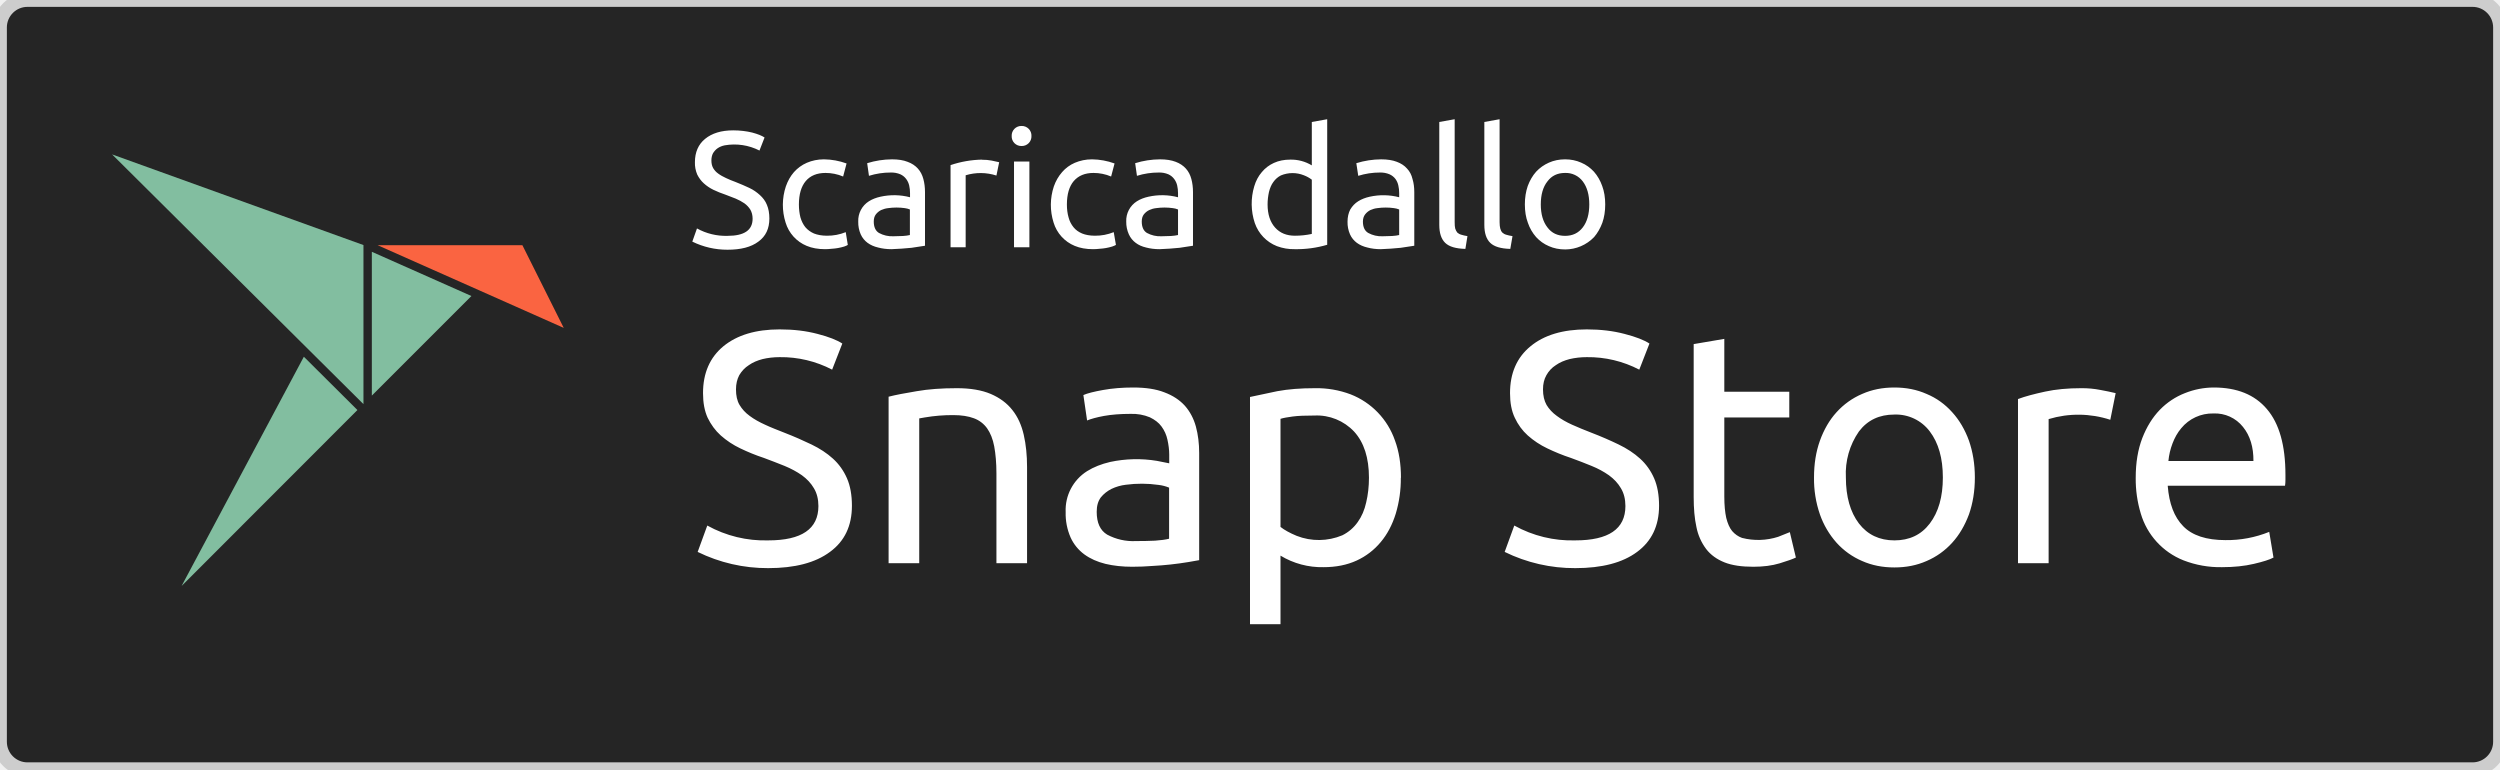
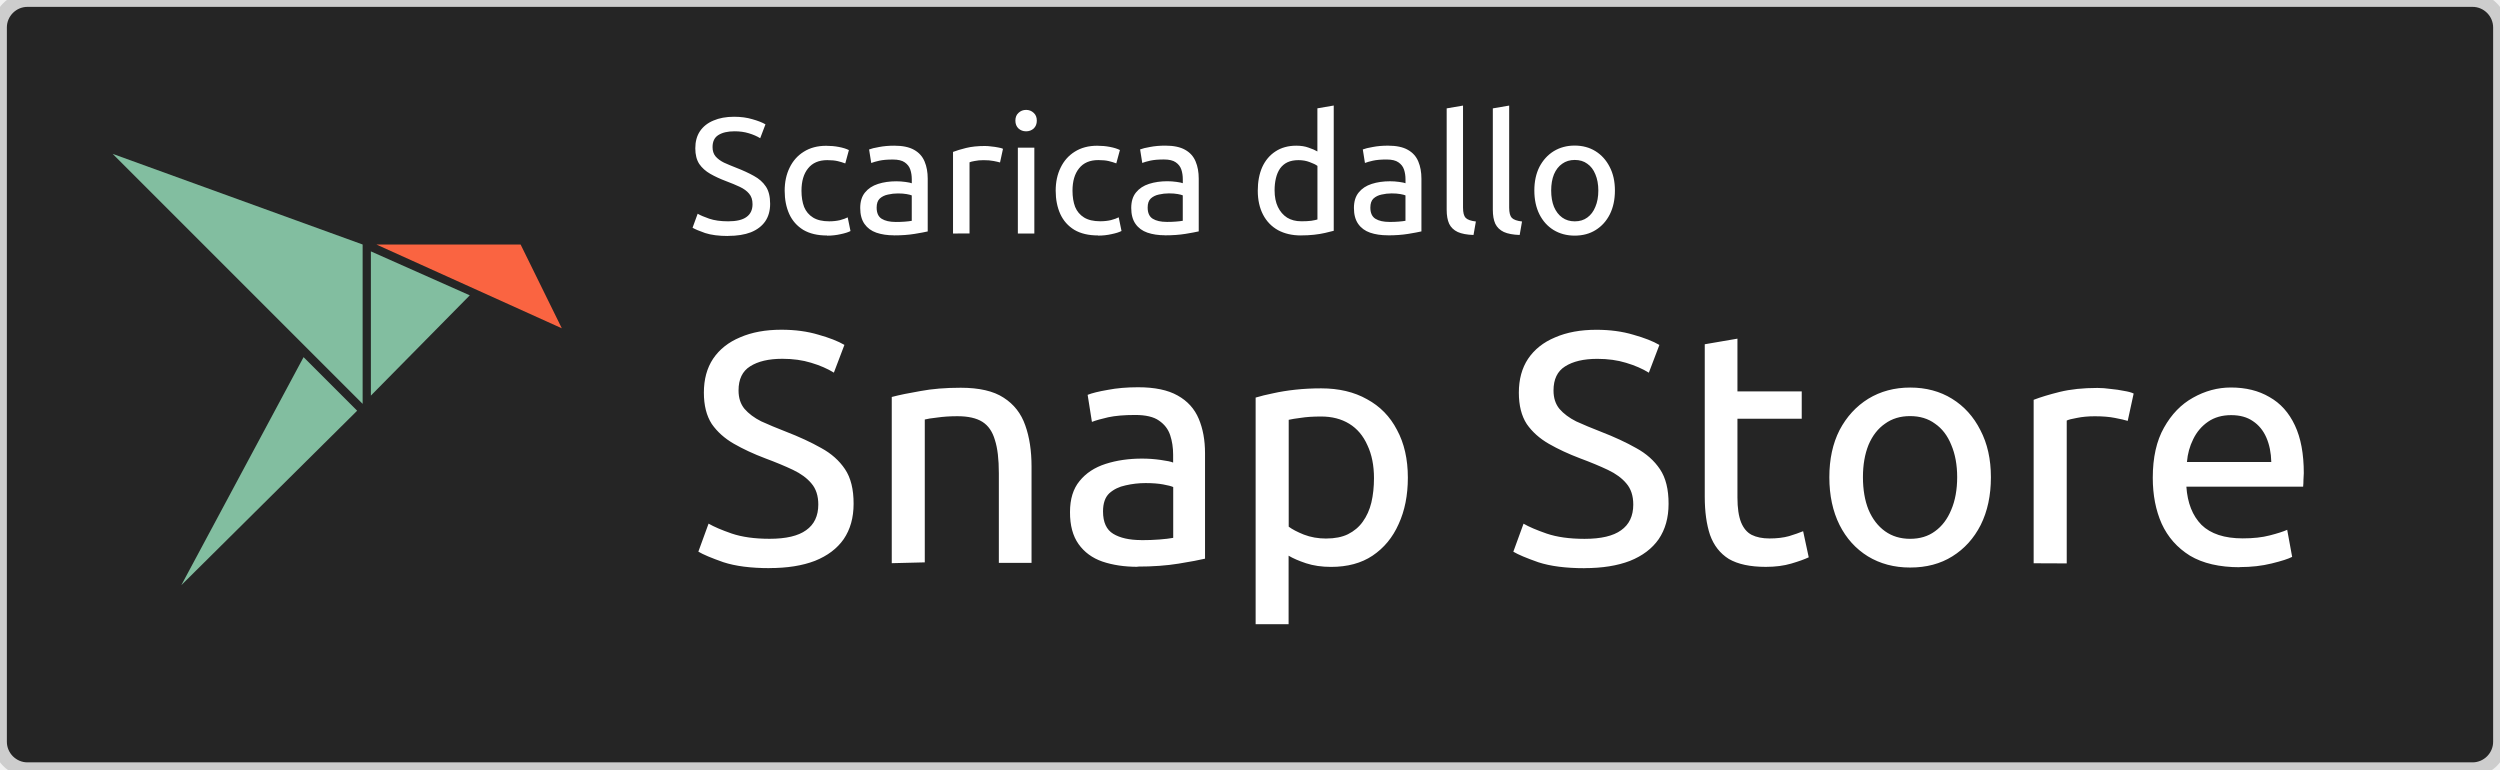
- <svg xmlns="http://www.w3.org/2000/svg" width="182" height="56">
-   <g fill="none" fill-rule="evenodd">
-     <rect stroke="#CDCDCD" fill="#252525" width="182" height="56" rx="2" />
-     <path d="M27.07 28.8V18.33l7.25 3.22-7.25 7.25zM13.23 42.64l8.89-16.67 3.9 3.88-12.79 12.8zm-5.07-31.4l18.3 6.6v11.58L8.15 11.23z" fill="#82BEA0" fill-rule="nonzero" />
-     <path fill="#FA6441" fill-rule="nonzero" d="M38.03 17.85H27.49l13.55 6.02z" />
-     <path d="M52.96 17.17c1.22 0 1.83-.41 1.83-1.25 0-.25-.06-.47-.16-.65-.11-.18-.26-.34-.44-.47-.19-.13-.4-.24-.63-.34l-.75-.29c-.3-.1-.6-.22-.87-.35-.27-.13-.5-.29-.7-.47-.2-.18-.36-.4-.48-.64a2.11 2.11 0 01-.17-.9c0-.73.25-1.3.74-1.7.5-.41 1.18-.62 2.05-.62.5 0 .97.06 1.38.16.41.11.71.23.9.36l-.37.95a4.03 4.03 0 00-2.53-.38c-.2.04-.36.11-.5.2-.15.1-.26.23-.35.37-.08.15-.12.33-.12.53 0 .22.04.4.13.56.09.15.21.29.37.4.16.12.35.22.56.32.21.1.45.2.7.29.36.14.7.29 1 .43.3.14.55.32.77.52.22.2.4.43.51.71.12.28.18.61.18 1 0 .73-.26 1.29-.8 1.68-.53.4-1.28.59-2.25.59a5.77 5.77 0 01-2.56-.59l.34-.96a4.32 4.32 0 002.22.54zm7.1.97c-.5 0-.95-.08-1.33-.24a2.67 2.67 0 01-1.54-1.7 4.26 4.26 0 01.02-2.63c.14-.4.33-.74.59-1.04.26-.29.57-.52.94-.68.37-.16.79-.25 1.24-.25a4.96 4.96 0 011.65.3l-.25.95a3.29 3.29 0 00-1.28-.26c-.63 0-1.11.2-1.44.59-.33.39-.5.96-.5 1.71 0 .34.04.65.11.93.08.28.2.52.36.72.17.2.38.35.63.46.26.1.57.16.94.16a3.54 3.54 0 001.37-.26l.15.93c-.06.04-.15.08-.27.12a3.87 3.87 0 01-.9.16c-.17.02-.33.03-.5.03zm4.98-.94l.7-.02c.2-.01.37-.04.5-.07v-1.86a1.43 1.43 0 00-.38-.1 4.34 4.34 0 00-1.19 0c-.19.02-.36.07-.52.14a1.1 1.1 0 00-.39.32c-.1.13-.15.3-.15.52 0 .4.13.68.38.83a2 2 0 001.05.24zm-.1-5.6c.45 0 .83.06 1.13.18.31.11.56.28.75.49.19.21.32.46.4.76.08.29.12.61.12.96v3.9a115 115 0 01-.98.15 22.5 22.5 0 01-1.46.1c-.35 0-.67-.04-.97-.12-.3-.07-.55-.18-.77-.34a1.57 1.57 0 01-.5-.62 2.16 2.16 0 01-.18-.92 1.67 1.67 0 01.78-1.49c.24-.15.52-.26.84-.33a4.58 4.58 0 012.15.04v-.3c0-.2-.02-.37-.06-.55a1.25 1.25 0 00-.22-.48 1.1 1.1 0 00-.42-.34 1.67 1.67 0 00-.7-.13 5.27 5.27 0 00-1.59.24l-.13-.92a6.22 6.22 0 011.81-.28zm6.55.03a3.47 3.47 0 01.7.06 10.46 10.46 0 01.55.12l-.2.97a3.74 3.74 0 00-2.24-.02V18H69.2v-5.98a7.59 7.59 0 012.3-.4zM74.94 18h-1.12v-6.24h1.12V18zm-.57-7.37a.7.7 0 01-.72-.73.7.7 0 01.72-.73.7.7 0 01.72.73.7.7 0 01-.72.73zm5.2 7.51c-.5 0-.95-.08-1.33-.24a2.67 2.67 0 01-1.54-1.7 4.26 4.26 0 01.02-2.63c.14-.4.34-.74.6-1.04.25-.29.56-.52.93-.68.38-.16.79-.25 1.25-.25a4.96 4.96 0 011.64.3l-.25.95a3.29 3.29 0 00-1.28-.26c-.63 0-1.1.2-1.44.59-.33.39-.5.96-.5 1.71 0 .34.04.65.12.93.07.28.2.52.36.72.16.2.37.35.63.46.25.1.56.16.93.16a3.54 3.54 0 001.37-.26l.16.93c-.07.04-.16.08-.28.12a3.87 3.87 0 01-.9.16c-.17.02-.33.03-.5.03zm4.98-.94l.7-.02c.2-.01.37-.04.51-.07v-1.86a1.43 1.43 0 00-.39-.1 4.34 4.34 0 00-1.19 0c-.19.02-.36.07-.51.14a1.1 1.1 0 00-.4.32c-.1.13-.15.3-.15.52 0 .4.13.68.38.83a2 2 0 001.05.24zm-.1-5.6c.45 0 .83.06 1.14.18.3.11.55.28.74.49.19.21.32.46.4.76.08.29.12.61.12.96v3.9a115 115 0 01-.98.15 22.5 22.5 0 01-1.45.1c-.36 0-.68-.04-.98-.12-.3-.07-.55-.18-.76-.34a1.57 1.57 0 01-.5-.62 2.16 2.16 0 01-.19-.92 1.67 1.67 0 01.78-1.49c.24-.15.52-.26.84-.33a4.58 4.58 0 012.15.04v-.3c0-.2-.02-.37-.06-.55a1.25 1.25 0 00-.22-.48 1.1 1.1 0 00-.42-.34 1.67 1.67 0 00-.7-.13 5.27 5.27 0 00-1.59.24l-.13-.92a6.22 6.22 0 011.81-.28zm11.05 1.48a2.3 2.3 0 00-.58-.32 2.21 2.21 0 00-1.67.01 1.5 1.5 0 00-.55.48c-.15.2-.25.45-.32.73-.06.28-.1.58-.1.9 0 .73.19 1.29.55 1.69.36.4.84.59 1.44.59a5.75 5.75 0 001.23-.13v-3.95zm0-4.2l1.12-.2v9.14a7.86 7.86 0 01-2.36.32 3.5 3.5 0 01-1.3-.22 2.78 2.78 0 01-1.61-1.68 4.44 4.44 0 01-.04-2.68c.12-.4.3-.74.55-1.03.24-.29.53-.51.88-.67.35-.16.74-.24 1.2-.24a2.9 2.9 0 011.56.42V8.88zm5.15 8.32l.7-.02c.2-.01.38-.04.51-.07v-1.86a1.43 1.43 0 00-.39-.1 4.34 4.34 0 00-1.18 0c-.2.02-.36.07-.52.14a1.1 1.1 0 00-.39.32c-.1.13-.16.3-.16.52 0 .4.13.68.39.83a2 2 0 001.04.24zm-.1-5.6c.45 0 .83.06 1.14.18.3.11.56.28.74.49.2.21.33.46.4.76.09.29.13.61.13.96v3.9a114.98 114.98 0 01-.99.15 22.51 22.51 0 01-1.45.1c-.35 0-.68-.04-.97-.12-.3-.07-.55-.18-.77-.34a1.57 1.57 0 01-.5-.62 2.16 2.16 0 01-.18-.92c0-.34.07-.64.2-.89.15-.25.34-.45.58-.6.24-.15.52-.26.84-.33a4.58 4.58 0 012.14.04v-.3c0-.2-.02-.37-.06-.55a1.25 1.25 0 00-.21-.48 1.1 1.1 0 00-.43-.34 1.67 1.67 0 00-.7-.13 5.27 5.27 0 00-1.58.24l-.14-.92a6.22 6.22 0 011.81-.28zm6.13 6.52c-.7-.02-1.18-.16-1.47-.44-.29-.28-.43-.72-.43-1.31V8.88l1.12-.2v7.5c0 .2.01.34.04.46.04.12.09.22.16.3.07.06.17.12.29.15.12.04.27.07.44.1l-.15.93zm3.27 0c-.69-.02-1.17-.16-1.46-.44-.29-.28-.43-.72-.43-1.31V8.88l1.11-.2v7.5c0 .2.02.34.05.46.03.12.08.22.16.3.07.06.16.12.28.15.12.04.27.07.45.1l-.16.93zm6.91-3.24c0 .5-.07.94-.21 1.34-.15.4-.35.75-.6 1.04a2.93 2.93 0 01-2.1.9c-.44 0-.83-.08-1.19-.24a2.67 2.67 0 01-.93-.66 3.07 3.07 0 01-.6-1.04c-.15-.4-.22-.84-.22-1.34 0-.49.07-.93.21-1.34.15-.4.35-.75.61-1.04.26-.28.57-.5.93-.66.36-.16.75-.24 1.18-.24.42 0 .81.08 1.17.24.36.15.67.38.93.66.26.3.46.64.6 1.04.15.4.22.85.22 1.34zm-1.16 0c0-.7-.16-1.26-.47-1.67a1.54 1.54 0 00-1.3-.62c-.54 0-.97.2-1.28.62-.32.4-.48.97-.48 1.67s.16 1.26.48 1.67c.31.42.74.62 1.29.62.54 0 .97-.2 1.29-.62.31-.4.47-.97.47-1.67zM55.93 39.34c2.43 0 3.65-.83 3.65-2.5 0-.5-.11-.94-.33-1.3-.21-.36-.5-.67-.87-.94-.37-.26-.8-.49-1.26-.68-.48-.2-.98-.38-1.5-.58-.61-.2-1.19-.44-1.73-.7a6.05 6.05 0 01-1.42-.94c-.4-.36-.71-.79-.95-1.28-.23-.5-.34-1.1-.34-1.8 0-1.46.5-2.6 1.48-3.41 1-.82 2.36-1.23 4.1-1.23 1.02 0 1.93.11 2.76.33.82.21 1.42.45 1.8.7l-.74 1.9a8.05 8.05 0 00-3.82-.91c-.44 0-.86.05-1.24.14-.38.1-.72.24-1 .44-.3.19-.52.43-.7.73-.16.3-.24.64-.24 1.04 0 .45.08.83.26 1.13.18.3.42.57.74.8.32.24.7.45 1.12.64.42.2.9.38 1.4.58.72.28 1.38.57 1.98.86.6.29 1.12.63 1.56 1.03.44.4.78.88 1.02 1.43.24.55.36 1.22.36 2 0 1.46-.53 2.58-1.6 3.36-1.06.79-2.56 1.18-4.5 1.18a11.54 11.54 0 01-5.13-1.18l.7-1.92a8.63 8.63 0 004.44 1.08zm8.76-10.46c.51-.13 1.19-.26 2.04-.4.85-.15 1.82-.22 2.93-.22.99 0 1.81.14 2.47.42.65.28 1.18.67 1.57 1.17.4.5.67 1.11.83 1.81.16.7.24 1.48.24 2.33V41h-2.23v-6.53c0-.77-.06-1.42-.16-1.97-.1-.54-.28-.98-.52-1.32a2.04 2.04 0 00-.96-.73c-.4-.15-.9-.23-1.48-.23a11.93 11.93 0 00-2.1.17l-.4.07V41h-2.23V28.88zm18 10.51c.53 0 1-.01 1.4-.03.41-.03.75-.07 1.02-.14V35.5a2.86 2.86 0 00-.78-.2 8.68 8.68 0 00-2.37-.01 3.3 3.3 0 00-1.04.3c-.3.15-.57.36-.78.62-.2.27-.3.61-.3 1.05 0 .8.25 1.35.76 1.66a4 4 0 002.09.47zm-.2-11.18c.9 0 1.66.11 2.27.35.62.23 1.12.56 1.5.98.37.42.64.93.8 1.51.16.59.24 1.23.24 1.93v7.8l-.8.14a23.37 23.37 0 01-2.58.28c-.5.04-1 .06-1.5.06-.7 0-1.35-.07-1.94-.21-.6-.15-1.1-.37-1.54-.69a3.13 3.13 0 01-1-1.23 4.33 4.33 0 01-.36-1.85 3.35 3.35 0 011.56-2.98c.48-.3 1.04-.52 1.68-.67a9.16 9.16 0 013.4-.08 40.87 40.87 0 01.9.18v-.63c0-.36-.05-.73-.13-1.09a2.5 2.5 0 00-.43-.96c-.2-.28-.5-.5-.85-.67a3.34 3.34 0 00-1.4-.25c-.74 0-1.39.05-1.94.15-.55.1-.96.22-1.23.33l-.27-1.85c.29-.13.77-.25 1.44-.37.67-.12 1.4-.18 2.19-.18zm17.17 6.57c0-1.45-.36-2.57-1.08-3.36a3.72 3.72 0 00-2.88-1.17c-.68 0-1.2.02-1.58.07-.37.05-.67.1-.9.17v7.87c.28.22.67.44 1.18.65a4.42 4.42 0 003.32-.04c.46-.23.83-.55 1.12-.96.29-.4.5-.89.62-1.44.13-.55.2-1.15.2-1.79zm2.32 0a8.8 8.8 0 01-.37 2.62c-.25.8-.61 1.49-1.09 2.06a4.96 4.96 0 01-1.76 1.35c-.7.32-1.5.48-2.4.48a5.8 5.8 0 01-3.14-.84v4.99H91V28.9l1.98-.42c.8-.15 1.71-.22 2.75-.22a7 7 0 012.6.45 5.55 5.55 0 013.22 3.35c.3.8.44 1.72.44 2.72zm12.7 4.56c2.43 0 3.65-.83 3.65-2.5 0-.5-.11-.94-.33-1.3-.21-.36-.5-.67-.87-.94-.37-.26-.79-.49-1.26-.68-.47-.2-.97-.38-1.5-.58-.61-.2-1.19-.44-1.73-.7a6.05 6.05 0 01-1.42-.94c-.4-.36-.71-.79-.94-1.28-.24-.5-.35-1.1-.35-1.8 0-1.46.5-2.6 1.49-3.41.99-.82 2.36-1.23 4.1-1.23 1 0 1.92.11 2.75.33.82.21 1.43.45 1.81.7l-.74 1.9a8.05 8.05 0 00-3.82-.91c-.45 0-.86.05-1.25.14-.38.1-.72.24-1 .44-.3.19-.52.43-.69.73-.17.3-.25.64-.25 1.04 0 .45.09.83.26 1.13.18.3.43.57.75.8.32.24.69.45 1.11.64.43.2.9.38 1.4.58.73.28 1.39.57 1.99.86.6.29 1.12.63 1.56 1.03.44.4.78.88 1.02 1.43.24.55.36 1.22.36 2 0 1.46-.54 2.58-1.6 3.36-1.06.79-2.56 1.18-4.5 1.18a11.54 11.54 0 01-5.14-1.18l.7-1.92a8.63 8.63 0 004.44 1.08zm10.85-10.82h4.73v1.87h-4.73v5.76c0 .63.05 1.14.14 1.55.1.4.24.73.43.96.2.23.44.4.72.5a4.74 4.74 0 002.63-.08l.85-.34.44 1.85c-.23.11-.62.25-1.18.42-.56.17-1.2.25-1.92.25-.85 0-1.55-.1-2.1-.32s-1-.54-1.33-.97a3.9 3.9 0 01-.71-1.6c-.14-.63-.2-1.36-.2-2.2V25.05l2.23-.38v3.86zm18.24 6.24c0 1-.15 1.89-.43 2.69-.3.8-.7 1.49-1.22 2.06a5.33 5.33 0 01-1.86 1.33c-.72.32-1.5.47-2.35.47-.85 0-1.63-.15-2.35-.47a5.33 5.33 0 01-1.86-1.33 6.15 6.15 0 01-1.21-2.06 7.9 7.9 0 01-.43-2.69c0-.98.14-1.87.43-2.68.29-.8.69-1.5 1.21-2.07a5.33 5.33 0 011.86-1.33c.72-.32 1.5-.47 2.35-.47.85 0 1.63.15 2.35.47.72.3 1.34.75 1.86 1.33.52.57.93 1.27 1.22 2.07.28.81.43 1.7.43 2.68zm-2.33 0c0-1.4-.32-2.52-.95-3.35a3.08 3.08 0 00-2.58-1.23c-1.09 0-1.95.4-2.58 1.23a5.37 5.37 0 00-.95 3.35c0 1.4.32 2.52.95 3.35.63.82 1.5 1.23 2.58 1.23 1.09 0 1.95-.4 2.58-1.23.63-.83.95-1.94.95-3.35zm10.08-6.5a6.94 6.94 0 011.4.13 20.92 20.92 0 011.1.23l-.39 1.94a7.48 7.48 0 00-4.49-.05V41h-2.23V29.05c.53-.2 1.19-.37 1.97-.54.78-.17 1.66-.25 2.64-.25zm3.96 6.52c0-1.1.16-2.06.48-2.89.32-.82.74-1.5 1.27-2.05a5.16 5.16 0 011.83-1.22 5.7 5.7 0 012.1-.41c1.69 0 2.98.52 3.87 1.57.9 1.05 1.35 2.64 1.35 4.79v.37c0 .15-.01.3-.03.42h-8.54c.1 1.3.47 2.28 1.13 2.95.65.67 1.68 1.01 3.07 1.01a8.19 8.19 0 003.19-.6l.31 1.87c-.27.15-.75.3-1.43.46-.68.16-1.45.24-2.31.24a7.35 7.35 0 01-2.82-.5 5.26 5.26 0 01-3.1-3.4 8.68 8.68 0 01-.37-2.6zm8.57-1.22c.01-1-.24-1.84-.76-2.48a2.6 2.6 0 00-2.15-.98 2.94 2.94 0 00-2.35 1.08c-.27.32-.48.7-.63 1.1-.16.42-.26.85-.3 1.28h6.19z" fill="#FFF" />
+ <svg xmlns="http://www.w3.org/2000/svg" id="a" enable-background="new 0 0 182 56" version="1.1" viewBox="0 0 182 56">
+   <style id="b" type="text/css">.st0 {
+             fill-rule: evenodd;
+             clip-rule: evenodd;
+             fill: #252525;
+             stroke: #CDCDCD;
+         }
+ 
+         .st1 {
+             fill: #82BEA0;
+         }
+ 
+         .st2 {
+             fill: #FA6441;
+         }
+ 
+         .st3 {
+             fill: #FFFFFF;
+         }
+ 
+         .st4 {
+             font-family: 'Ubuntu';
+         }
+ 
+         .st5 {
+             font-size: 12px;
+             font-weight: 500;
+         }
+ 
+         .st6 {
+             font-size: 24px;
+             font-weight: 500;
+         }</style>
+   <g id="e">
+     <g id="f">
+       <path id="g" class="st0" d="M2,0h178c1.1,0,2,0.9,2,2v52c0,1.1-0.9,2-2,2H2c-1.1,0-2-0.9-2-2V2C0,0.9,0.9,0,2,0z" />
+       <g id="h" transform="translate(8 11)">
+         <path id="i" class="st1" d="M19,17.8V7.3l7.2,3.2L19,17.8z M5.2,31.6L14.1,15l3.9,3.9L5.2,31.6z M0.2,0.2l18.2,6.6v11.6     L0.2,0.2z" />
+         <polygon id="j" class="st2" points="29.9 6.8 19.4 6.8 32.9 12.9" />
+       </g>
+       <path id="k" class="st3 st4 st5" transform="translate(50,17)" d="m3.01 0.18q-1.02 0-1.68-0.216-0.648-0.228-0.912-0.384l0.372-1.02q0.288 0.168 0.84 0.36 0.564 0.192 1.38 0.192 0.9 0 1.33-0.312 0.444-0.312 0.444-0.936 0-0.48-0.252-0.768-0.24-0.288-0.672-0.492t-1.01-0.42q-0.636-0.24-1.14-0.528t-0.804-0.72q-0.288-0.444-0.288-1.14 0-0.732 0.336-1.24 0.348-0.516 0.984-0.78 0.636-0.276 1.5-0.276 0.744 0 1.34 0.18 0.6 0.168 0.948 0.372l-0.384 1.01q-0.348-0.216-0.828-0.36-0.468-0.144-1.04-0.144-0.744 0-1.18 0.276-0.42 0.264-0.42 0.876 0 0.408 0.216 0.672 0.228 0.264 0.612 0.456 0.396 0.18 0.888 0.372 0.744 0.288 1.3 0.6 0.552 0.3 0.864 0.768t0.312 1.26q0 0.756-0.36 1.28-0.36 0.516-1.04 0.792-0.684 0.264-1.66 0.264zm7.2-0.036q-1.04 0-1.73-0.408-0.684-0.42-1.02-1.15-0.336-0.744-0.336-1.7 0-0.948 0.36-1.68 0.36-0.744 1.03-1.16 0.684-0.432 1.63-0.432 0.492 0 0.924 0.084 0.444 0.084 0.732 0.228l-0.264 0.972q-0.252-0.096-0.552-0.168t-0.756-0.072q-0.924 0-1.4 0.6-0.48 0.588-0.48 1.63 0 0.672 0.192 1.18 0.204 0.492 0.648 0.768t1.18 0.276q0.42 0 0.78-0.084 0.36-0.096 0.564-0.204l0.204 0.996q-0.252 0.132-0.72 0.228-0.468 0.108-0.984 0.108zm4.87-0.012q-0.72 0-1.28-0.192-0.552-0.192-0.864-0.636t-0.312-1.16q0-0.708 0.348-1.13 0.348-0.432 0.948-0.624t1.33-0.192q0.336 0 0.672 0.048 0.348 0.048 0.456 0.096v-0.288q0-0.384-0.108-0.708t-0.408-0.528q-0.288-0.204-0.864-0.204-0.6 0-0.984 0.084-0.372 0.084-0.588 0.168l-0.156-0.984q0.24-0.096 0.732-0.18 0.492-0.096 1.1-0.096 0.912 0 1.44 0.3 0.54 0.3 0.768 0.852 0.228 0.54 0.228 1.25v3.84q-0.3 0.072-0.96 0.18t-1.5 0.108zm0.12-0.972q0.372 0 0.672-0.024 0.312-0.024 0.504-0.06v-1.85q-0.108-0.048-0.372-0.096t-0.636-0.048-0.732 0.084q-0.348 0.072-0.588 0.288-0.228 0.216-0.228 0.66 0 0.588 0.372 0.816t1.01 0.228zm4.18 0.84v-5.94q0.372-0.144 0.948-0.288 0.588-0.144 1.37-0.144 0.228 0 0.48 0.036 0.264 0.024 0.492 0.072 0.228 0.036 0.348 0.096l-0.216 0.996q-0.156-0.048-0.468-0.108-0.3-0.06-0.732-0.06-0.36 0-0.648 0.06-0.276 0.048-0.372 0.096v5.18zm4.72 0v-6.25h1.2v6.25zm0.6-7.44q-0.324 0-0.552-0.204-0.228-0.216-0.228-0.576t0.228-0.564q0.228-0.216 0.552-0.216t0.552 0.216q0.228 0.204 0.228 0.564t-0.228 0.576q-0.228 0.204-0.552 0.204zm5.24 7.58q-1.04 0-1.73-0.408-0.684-0.42-1.02-1.15-0.336-0.744-0.336-1.7 0-0.948 0.36-1.68 0.36-0.744 1.03-1.16 0.684-0.432 1.63-0.432 0.492 0 0.924 0.084 0.444 0.084 0.732 0.228l-0.264 0.972q-0.252-0.096-0.552-0.168t-0.756-0.072q-0.924 0-1.4 0.6-0.48 0.588-0.48 1.63 0 0.672 0.192 1.18 0.204 0.492 0.648 0.768t1.18 0.276q0.42 0 0.78-0.084 0.36-0.096 0.564-0.204l0.204 0.996q-0.252 0.132-0.72 0.228-0.468 0.108-0.984 0.108zm4.87-0.012q-0.72 0-1.28-0.192-0.552-0.192-0.864-0.636t-0.312-1.16q0-0.708 0.348-1.13 0.348-0.432 0.948-0.624t1.33-0.192q0.336 0 0.672 0.048 0.348 0.048 0.456 0.096v-0.288q0-0.384-0.108-0.708t-0.408-0.528q-0.288-0.204-0.864-0.204-0.6 0-0.984 0.084-0.372 0.084-0.588 0.168l-0.156-0.984q0.24-0.096 0.732-0.18 0.492-0.096 1.1-0.096 0.912 0 1.44 0.3 0.54 0.3 0.768 0.852 0.228 0.54 0.228 1.25v3.84q-0.3 0.072-0.96 0.18t-1.5 0.108zm0.12-0.972q0.372 0 0.672-0.024 0.312-0.024 0.504-0.06v-1.85q-0.108-0.048-0.372-0.096t-0.636-0.048-0.732 0.084q-0.348 0.072-0.588 0.288-0.228 0.216-0.228 0.66 0 0.588 0.372 0.816t1.01 0.228zm9.78 0.984q-0.96 0-1.67-0.384-0.708-0.396-1.09-1.13t-0.384-1.74q0-0.984 0.324-1.72 0.336-0.732 0.96-1.14 0.636-0.42 1.52-0.42 0.516 0 0.9 0.144 0.396 0.132 0.636 0.276v-3.14l1.19-0.204v9.12q-0.264 0.072-0.636 0.156-0.36 0.084-0.804 0.132t-0.948 0.048zm0.012-1.03q0.432 0 0.732-0.036 0.3-0.048 0.456-0.096v-3.9q-0.192-0.144-0.564-0.276-0.372-0.144-0.816-0.144-0.468 0-0.804 0.156-0.324 0.156-0.54 0.456-0.204 0.3-0.3 0.708-0.096 0.396-0.096 0.876 0 0.708 0.24 1.21t0.672 0.78q0.432 0.264 1.02 0.264zm6.3 1.02q-0.72 0-1.28-0.192-0.552-0.192-0.864-0.636t-0.312-1.16q0-0.708 0.348-1.13 0.348-0.432 0.948-0.624t1.33-0.192q0.336 0 0.672 0.048 0.348 0.048 0.456 0.096v-0.288q0-0.384-0.108-0.708t-0.408-0.528q-0.288-0.204-0.864-0.204-0.6 0-0.984 0.084-0.372 0.084-0.588 0.168l-0.156-0.984q0.24-0.096 0.732-0.18 0.492-0.096 1.1-0.096 0.912 0 1.44 0.3 0.54 0.3 0.768 0.852 0.228 0.54 0.228 1.25v3.84q-0.3 0.072-0.96 0.18t-1.5 0.108zm0.12-0.972q0.372 0 0.672-0.024 0.312-0.024 0.504-0.06v-1.85q-0.108-0.048-0.372-0.096t-0.636-0.048-0.732 0.084q-0.348 0.072-0.588 0.288-0.228 0.216-0.228 0.66 0 0.588 0.372 0.816t1.01 0.228zm6.13 0.948q-0.72-0.024-1.15-0.216-0.432-0.204-0.624-0.6-0.18-0.396-0.18-1.02v-7.38l1.19-0.204v7.43q0 0.54 0.192 0.744 0.204 0.204 0.744 0.264zm3.36 0q-0.72-0.024-1.15-0.216-0.432-0.204-0.624-0.6-0.18-0.396-0.18-1.02v-7.38l1.19-0.204v7.43q0 0.54 0.192 0.744 0.204 0.204 0.744 0.264zm4.01 0.048q-0.864 0-1.54-0.408-0.66-0.408-1.03-1.14-0.372-0.744-0.372-1.74 0-0.984 0.372-1.72 0.384-0.732 1.04-1.14 0.672-0.408 1.52-0.408 0.864 0 1.52 0.408t1.03 1.14q0.384 0.732 0.384 1.72 0 0.996-0.372 1.74-0.372 0.732-1.03 1.14-0.648 0.408-1.54 0.408zm0-1.04q0.54 0 0.912-0.276 0.384-0.276 0.588-0.78 0.216-0.504 0.216-1.19 0-0.672-0.216-1.18-0.204-0.504-0.588-0.768-0.372-0.276-0.912-0.276-0.528 0-0.912 0.276-0.384 0.264-0.6 0.768-0.204 0.504-0.204 1.18 0 0.684 0.204 1.19 0.216 0.504 0.6 0.78t0.912 0.276z" fill="#fff" aria-label="Scarica dallo" />
+       <path id="l" class="st3 st4 st6" transform="translate(50,41)" d="m6.02 0.36q-2.04 0-3.36-0.432-1.3-0.456-1.82-0.768l0.744-2.04q0.576 0.336 1.68 0.72 1.13 0.384 2.76 0.384 1.8 0 2.66-0.624 0.888-0.624 0.888-1.87 0-0.96-0.504-1.54-0.48-0.576-1.34-0.984t-2.02-0.84q-1.27-0.48-2.28-1.06t-1.61-1.44q-0.576-0.888-0.576-2.28 0-1.46 0.672-2.47 0.696-1.03 1.97-1.56 1.27-0.552 3-0.552 1.49 0 2.69 0.36 1.2 0.336 1.9 0.744l-0.768 2.02q-0.696-0.432-1.66-0.72-0.936-0.288-2.09-0.288-1.49 0-2.35 0.552-0.84 0.528-0.84 1.75 0 0.816 0.432 1.34 0.456 0.528 1.22 0.912 0.792 0.36 1.78 0.744 1.49 0.576 2.59 1.2 1.1 0.6 1.73 1.54t0.624 2.52q0 1.51-0.72 2.57-0.72 1.03-2.09 1.58-1.37 0.528-3.31 0.528zm8.9-0.36v-12.1q0.816-0.216 2.09-0.432 1.27-0.24 2.93-0.24 2.02 0 3.12 0.72 1.13 0.72 1.58 2.02 0.456 1.27 0.456 3v7.01h-2.38v-6.53q0-1.54-0.288-2.42-0.264-0.912-0.912-1.32t-1.82-0.408q-0.792 0-1.46 0.096-0.648 0.072-0.912 0.144v10.4zm17.9 0.264q-1.44 0-2.57-0.384-1.1-0.384-1.73-1.27t-0.624-2.33q0-1.42 0.696-2.26 0.696-0.864 1.9-1.25t2.66-0.384q0.672 0 1.34 0.096 0.696 0.096 0.912 0.192v-0.576q0-0.768-0.216-1.42t-0.816-1.06q-0.576-0.408-1.73-0.408-1.2 0-1.97 0.168-0.744 0.168-1.18 0.336l-0.312-1.97q0.48-0.192 1.46-0.36 0.984-0.192 2.21-0.192 1.82 0 2.88 0.6 1.08 0.6 1.54 1.7 0.456 1.08 0.456 2.5v7.68q-0.6 0.144-1.92 0.36t-3 0.216zm0.24-1.94q0.744 0 1.34-0.048 0.624-0.048 1.01-0.12v-3.7q-0.216-0.096-0.744-0.192t-1.27-0.096-1.46 0.168q-0.696 0.144-1.18 0.576-0.456 0.432-0.456 1.32 0 1.18 0.744 1.63t2.02 0.456zm8.35 6.12v-16.5q0.552-0.168 1.27-0.312 0.744-0.168 1.63-0.264t1.87-0.096q1.94 0 3.34 0.792 1.42 0.768 2.18 2.23 0.792 1.46 0.792 3.48 0 1.92-0.672 3.38-0.648 1.46-1.9 2.3-1.22 0.816-3.02 0.816-1.01 0-1.82-0.264-0.792-0.264-1.27-0.552v4.99zm5.14-6.24q0.936 0 1.58-0.312 0.672-0.336 1.08-0.912 0.432-0.6 0.624-1.39 0.192-0.816 0.192-1.78 0-1.39-0.48-2.4-0.456-1.03-1.32-1.56t-2.06-0.528q-0.864 0-1.46 0.096-0.576 0.072-0.888 0.144v7.78q0.384 0.288 1.1 0.576 0.744 0.288 1.63 0.288zm18.8 2.16q-2.04 0-3.36-0.432-1.3-0.456-1.82-0.768l0.744-2.04q0.576 0.336 1.68 0.72 1.13 0.384 2.76 0.384 1.8 0 2.66-0.624 0.888-0.624 0.888-1.87 0-0.96-0.504-1.54-0.48-0.576-1.34-0.984t-2.02-0.84q-1.27-0.48-2.28-1.06t-1.61-1.44q-0.576-0.888-0.576-2.28 0-1.46 0.672-2.47 0.696-1.03 1.97-1.56 1.27-0.552 3-0.552 1.49 0 2.69 0.36 1.2 0.336 1.9 0.744l-0.768 2.02q-0.696-0.432-1.66-0.72-0.936-0.288-2.09-0.288-1.49 0-2.35 0.552-0.84 0.528-0.84 1.75 0 0.816 0.432 1.34 0.456 0.528 1.22 0.912 0.792 0.36 1.78 0.744 1.49 0.576 2.59 1.2 1.1 0.6 1.73 1.54t0.624 2.52q0 1.51-0.72 2.57-0.72 1.03-2.09 1.58-1.37 0.528-3.31 0.528zm13.2-0.096q-1.7 0-2.69-0.576-0.96-0.6-1.37-1.75-0.384-1.15-0.384-2.78v-11.1l2.38-0.408v3.84h4.68v1.99h-4.68v5.74q0 1.13 0.264 1.8 0.264 0.648 0.768 0.912 0.528 0.264 1.3 0.264 0.816 0 1.42-0.168 0.624-0.192 1.03-0.36l0.408 1.9q-0.456 0.216-1.27 0.456t-1.85 0.24zm10.5 0.048q-1.73 0-3.07-0.816-1.32-0.816-2.06-2.28-0.744-1.49-0.744-3.48 0-1.97 0.744-3.43 0.768-1.46 2.09-2.28 1.34-0.816 3.05-0.816 1.73 0 3.05 0.816t2.06 2.28q0.768 1.46 0.768 3.43 0 1.99-0.744 3.48-0.744 1.46-2.06 2.28-1.3 0.816-3.07 0.816zm0-2.09q1.08 0 1.82-0.552 0.768-0.552 1.18-1.56 0.432-1.01 0.432-2.38 0-1.34-0.432-2.35-0.408-1.01-1.18-1.54-0.744-0.552-1.82-0.552-1.06 0-1.82 0.552-0.768 0.528-1.2 1.54-0.408 1.01-0.408 2.35 0 1.37 0.408 2.38 0.432 1.01 1.2 1.56t1.82 0.552zm9 1.78v-11.9q0.744-0.288 1.9-0.576 1.18-0.288 2.74-0.288 0.456 0 0.96 0.072 0.528 0.048 0.984 0.144 0.456 0.072 0.696 0.192l-0.432 1.99q-0.312-0.096-0.936-0.216-0.6-0.12-1.46-0.12-0.72 0-1.3 0.12-0.552 0.096-0.744 0.192v10.4zm15 0.288q-2.21 0-3.62-0.84-1.39-0.864-2.06-2.33-0.648-1.46-0.648-3.34 0-2.21 0.816-3.65 0.816-1.46 2.11-2.18 1.32-0.744 2.76-0.744 1.63 0 2.81 0.696 1.2 0.672 1.85 2.06 0.648 1.37 0.648 3.48 0 0.216-0.024 0.48 0 0.264-0.024 0.504h-8.5q0.12 1.78 1.1 2.78 1.01 0.984 3 0.984 1.15 0 1.97-0.216 0.84-0.216 1.27-0.408l0.36 1.97q-0.408 0.216-1.49 0.48-1.06 0.264-2.33 0.264zm-3.84-7.66h6.14q-0.024-1.01-0.36-1.78t-0.984-1.2q-0.624-0.432-1.58-0.432-0.984 0-1.68 0.48t-1.08 1.27q-0.384 0.768-0.456 1.66z" fill="#fff" aria-label="Snap Store" />
+     </g>
  </g>
</svg>
